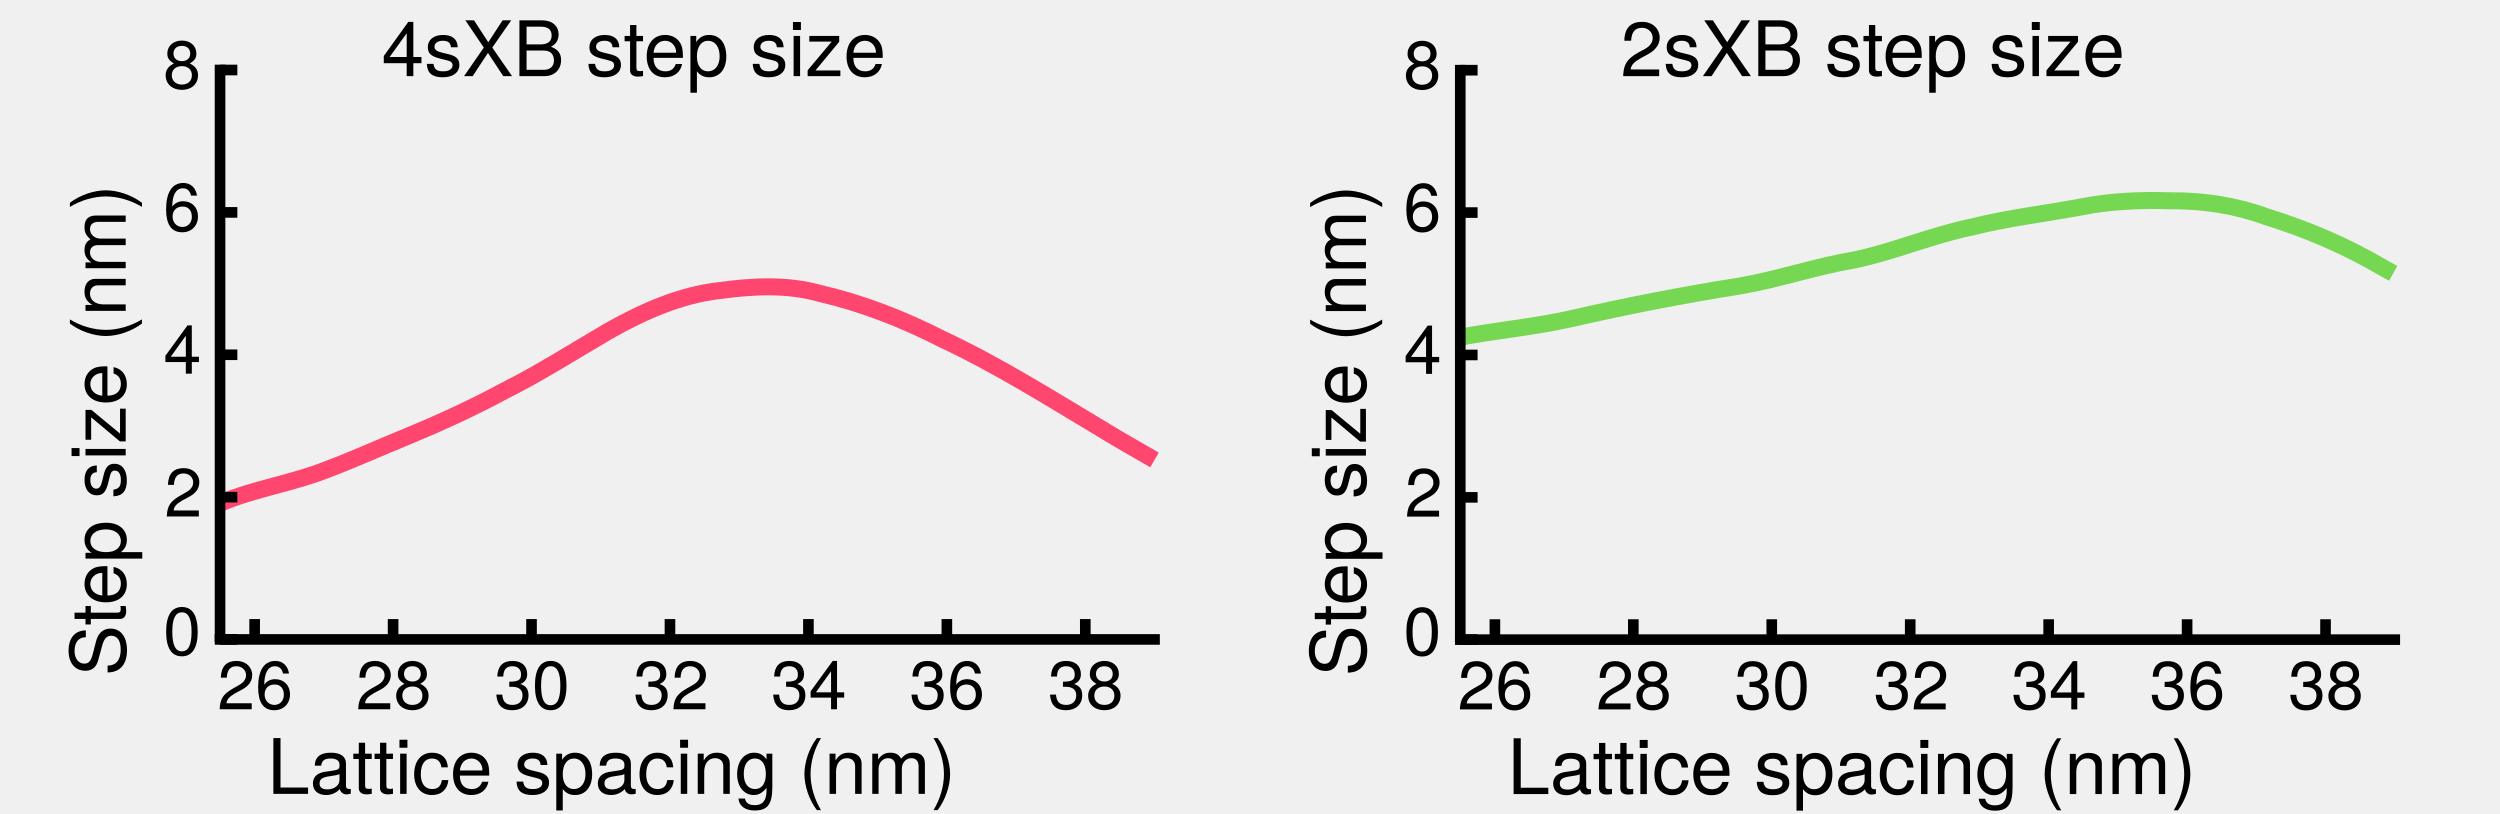
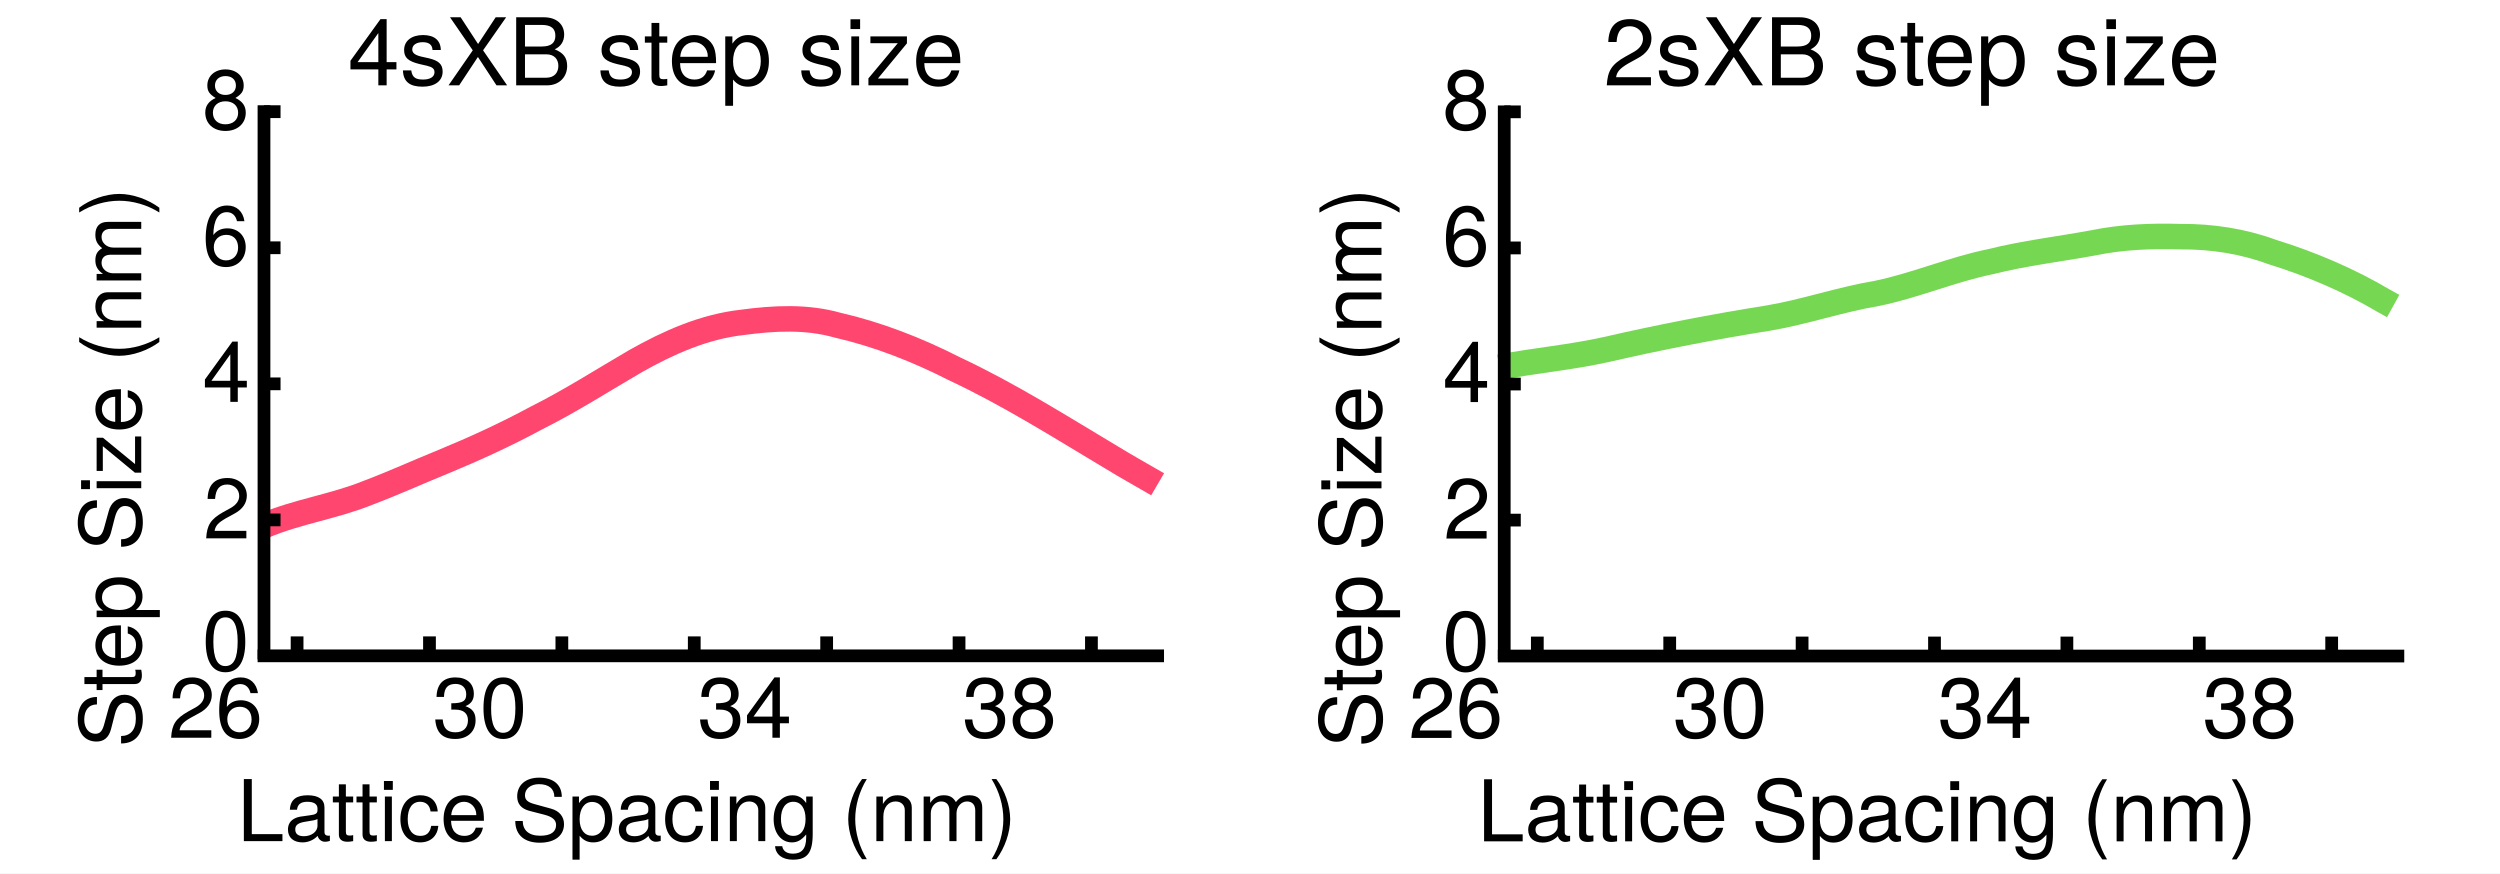
- <svg xmlns="http://www.w3.org/2000/svg" xmlns:xlink="http://www.w3.org/1999/xlink" id="svg3465" width="294.094" height="95.669" xml:space="preserve" version="1.0" style="display:inline">
+ <svg xmlns="http://www.w3.org/2000/svg" xmlns:xlink="http://www.w3.org/1999/xlink" id="svg3465" width="294.094" height="102.756" xml:space="preserve" version="1.0" style="display:inline">
  <defs id="defs3468" />
-   <g id="g3474" transform="matrix(1.25,0,0,-1.25,0,230.6692)" style="display:inline">
-     <path style="fill:none;stroke:#ff466f;stroke-width:1.6;stroke-linecap:butt;stroke-linejoin:round;stroke-miterlimit:10;stroke-opacity:1;stroke-dasharray:none" d="m 20.708,137.173 c 3.301,1.4 6.892,1.888 10.212,3.232 2.49,0.937 4.912,2.046 7.377,3.046 3.138,1.296 6.225,2.71 9.212,4.325 3.359,1.682 6.522,3.715 9.764,5.604 3.261,1.843 6.766,3.405 10.525,3.819 3.096,0.419 6.299,0.585 9.34,-0.274 4.002,-0.921 7.851,-2.43 11.505,-4.293 5.363,-2.509 10.369,-5.686 15.443,-8.718 1.499,-0.925 3.046,-1.771 4.566,-2.662" id="path3488" />
-     <text transform="scale(1,-1)" id="text3626" x="64.658" y="-177.37" style="font-size:7.2px;font-style:normal;font-variant:normal;font-weight:normal;font-stretch:normal;text-align:center;text-anchor:middle;font-family:Helvetica Neue;-inkscape-font-specification:Helvetica Neue">
-       <tspan style="font-size:7.2px;font-style:normal;font-variant:normal;font-weight:normal;font-stretch:normal;text-align:center;writing-mode:lr-tb;text-anchor:middle;fill:#000000;fill-opacity:1;fill-rule:nonzero;stroke:none;font-family:Helvetica Neue;-inkscape-font-specification:Helvetica Neue" x="64.658" y="-177.37" id="tspan3628">4sXB step size</tspan>
+   <g id="layer1" transform="translate(0,7.086393)" style="display:inline">
+     <rect style="opacity:0.99;fill:#ffffff;fill-opacity:1;stroke:none" id="rect3034" width="294.094" height="102.756" x="0" y="-7.087" />
+   </g>
+   <g id="g3474" transform="matrix(1.25,0,0,-1.25,0,237.7556)" style="display:inline">
+     <path style="fill:none;stroke:#ff466f;stroke-width:2.4;stroke-linecap:butt;stroke-linejoin:round;stroke-miterlimit:10;stroke-opacity:1;stroke-dasharray:none" d="m 24.844,140.729 c 3.156,1.338 6.591,1.804 9.765,3.089 2.381,0.895 4.698,1.956 7.055,2.911 3.001,1.238 5.953,2.59 8.81,4.133 3.212,1.607 6.237,3.55 9.337,5.356 3.119,1.761 6.47,3.254 10.065,3.65 2.961,0.401 6.024,0.559 8.932,-0.261 3.828,-0.88 7.508,-2.323 11.003,-4.103 5.128,-2.398 9.916,-5.434 14.768,-8.332 1.434,-0.884 2.913,-1.693 4.366,-2.544" id="path3488" />
+     <text transform="scale(1,-1)" id="text3626" x="67.858" y="-182.17" style="font-size:8.8px;font-style:normal;font-variant:normal;font-weight:normal;font-stretch:normal;text-align:center;text-anchor:middle;font-family:Helvetica Neue;-inkscape-font-specification:Helvetica Neue">
+       <tspan style="font-size:8.8px;font-style:normal;font-variant:normal;font-weight:normal;font-stretch:normal;text-align:center;writing-mode:lr-tb;text-anchor:middle;fill:#000000;fill-opacity:1;fill-rule:nonzero;stroke:none;font-family:Helvetica Neue;-inkscape-font-specification:Helvetica Neue" x="67.858" y="-182.17" id="tspan3628">4sXB step size</tspan>
    </text>
-     <path style="fill:none;stroke:#76d753;stroke-width:1.6;stroke-linecap:butt;stroke-linejoin:round;stroke-miterlimit:10;stroke-opacity:1;stroke-dasharray:none" d="m 137.28,152.777 c 3.485,0.669 7.03,0.974 10.498,1.747 5.287,1.215 10.618,2.251 15.976,3.101 3.597,0.611 7.058,1.825 10.658,2.426 3.804,0.783 7.391,2.351 11.196,3.129 3.338,0.84 6.765,1.233 10.145,1.86 2.805,0.574 5.673,0.686 8.527,0.601 3.07,0.022 6.147,-0.442 9.032,-1.51 3.839,-1.189 7.555,-2.776 11.015,-4.827 0.299,-0.165 0.598,-0.331 0.896,-0.496" id="path3640" />
-     <text transform="scale(1,-1)" id="text3778" x="181.245" y="-177.37" style="font-size:7.2px;font-style:normal;font-variant:normal;font-weight:normal;font-stretch:normal;text-align:center;text-anchor:middle;font-family:Helvetica Neue;-inkscape-font-specification:Helvetica Neue">
-       <tspan style="font-size:7.2px;font-style:normal;font-variant:normal;font-weight:normal;font-stretch:normal;text-align:center;writing-mode:lr-tb;text-anchor:middle;fill:#000000;fill-opacity:1;fill-rule:nonzero;stroke:none;font-family:Helvetica Neue;-inkscape-font-specification:Helvetica Neue" x="181.245" y="-177.37" id="tspan3780">2sXB step size</tspan>
+     <path style="fill:none;stroke:#76d753;stroke-width:2.4;stroke-linecap:butt;stroke-linejoin:round;stroke-miterlimit:10;stroke-opacity:1;stroke-dasharray:none" d="m 141.123,155.641 c 3.333,0.64 6.723,0.931 10.039,1.67 5.056,1.161 10.154,2.151 15.278,2.963 3.44,0.584 6.749,1.744 10.192,2.318 3.638,0.749 7.068,2.247 10.707,2.99 3.192,0.803 6.469,1.178 9.702,1.777 2.682,0.548 5.425,0.655 8.155,0.574 2.936,0.021 5.879,-0.422 8.637,-1.443 3.671,-1.136 7.224,-2.653 10.534,-4.612 0.286,-0.158 0.571,-0.316 0.857,-0.474" id="path3640" />
+     <text transform="scale(1,-1)" id="text3778" x="186.045" y="-182.17" style="font-size:8.8px;font-style:normal;font-variant:normal;font-weight:normal;font-stretch:normal;text-align:center;text-anchor:middle;font-family:Helvetica Neue;-inkscape-font-specification:Helvetica Neue">
+       <tspan style="font-size:8.8px;font-style:normal;font-variant:normal;font-weight:normal;font-stretch:normal;text-align:center;writing-mode:lr-tb;text-anchor:middle;fill:#000000;fill-opacity:1;fill-rule:nonzero;stroke:none;font-family:Helvetica Neue;-inkscape-font-specification:Helvetica Neue" x="186.045" y="-182.17" id="tspan3780">2sXB step size</tspan>
    </text>
-     <g id="g2937" transform="translate(0,0.3199862)">
-       <path id="path3490" style="fill:none;stroke:#000000;stroke-width:1;stroke-linecap:butt;stroke-linejoin:round;stroke-miterlimit:10;stroke-opacity:1;stroke-dasharray:none" d="m 23.965,124.325 0,1.629" />
-       <text style="font-size:6.4px;font-style:normal;font-variant:normal;font-weight:normal;font-stretch:normal;font-family:Helvetica Neue;-inkscape-font-specification:Helvetica Neue" y="-117.47" x="20.452" id="text3494" transform="scale(1,-1)">
-         <tspan id="tspan3496" y="-117.47" x="20.452" style="font-size:6.4px;font-style:normal;font-variant:normal;font-weight:normal;font-stretch:normal;writing-mode:lr-tb;fill:#000000;fill-opacity:1;fill-rule:nonzero;stroke:none;font-family:Helvetica Neue;-inkscape-font-specification:Helvetica Neue">26</tspan>
+     <g id="g2937" transform="matrix(0.9563068,0,0,0.9556557,5.040758,9.944643)">
+       <path id="path3490" style="fill:none;stroke:#000000;stroke-width:1.255;stroke-linecap:butt;stroke-linejoin:round;stroke-miterlimit:10;stroke-opacity:1;stroke-dasharray:none" d="m 23.965,124.325 0,1.629" />
+       <text style="font-size:8.368px;font-style:normal;font-variant:normal;font-weight:normal;font-stretch:normal;text-align:center;text-anchor:middle;font-family:Helvetica Neue;-inkscape-font-specification:Helvetica Neue" y="-115.974" x="24.083" id="text3494" transform="scale(1,-1)">
+         <tspan id="tspan3496" y="-115.974" x="24.083" style="font-size:8.368px;font-style:normal;font-variant:normal;font-weight:normal;font-stretch:normal;text-align:center;writing-mode:lr-tb;text-anchor:middle;fill:#000000;fill-opacity:1;fill-rule:nonzero;stroke:none;font-family:Helvetica Neue;-inkscape-font-specification:Helvetica Neue">26</tspan>
      </text>
-       <path id="path3498" style="fill:none;stroke:#000000;stroke-width:1;stroke-linecap:butt;stroke-linejoin:round;stroke-miterlimit:10;stroke-opacity:1;stroke-dasharray:none" d="m 36.994,124.325 0,1.629" />
-       <text style="font-size:6.4px;font-style:normal;font-variant:normal;font-weight:normal;font-stretch:normal;font-family:Helvetica Neue;-inkscape-font-specification:Helvetica Neue" y="-117.47" x="33.491" id="text3502" transform="scale(1,-1)">
-         <tspan id="tspan3504" y="-117.47" x="33.491" style="font-size:6.4px;font-style:normal;font-variant:normal;font-weight:normal;font-stretch:normal;writing-mode:lr-tb;fill:#000000;fill-opacity:1;fill-rule:nonzero;stroke:none;font-family:Helvetica Neue;-inkscape-font-specification:Helvetica Neue">28</tspan>
+       <path id="path3498" style="fill:none;stroke:#000000;stroke-width:1.255;stroke-linecap:butt;stroke-linejoin:round;stroke-miterlimit:10;stroke-opacity:1;stroke-dasharray:none" d="m 36.994,124.325 0,1.629" />
+       <path id="path3506" style="fill:none;stroke:#000000;stroke-width:1.255;stroke-linecap:butt;stroke-linejoin:round;stroke-miterlimit:10;stroke-opacity:1;stroke-dasharray:none" d="m 50.022,124.325 0,1.629" />
+       <text style="font-size:8.368px;font-style:normal;font-variant:normal;font-weight:normal;font-stretch:normal;text-align:center;text-anchor:middle;font-family:Helvetica Neue;-inkscape-font-specification:Helvetica Neue" y="-115.974" x="50.092" id="text3510" transform="scale(1,-1)">
+         <tspan id="tspan3512" y="-115.974" x="50.092" style="font-size:8.368px;font-style:normal;font-variant:normal;font-weight:normal;font-stretch:normal;text-align:center;writing-mode:lr-tb;text-anchor:middle;fill:#000000;fill-opacity:1;fill-rule:nonzero;stroke:none;font-family:Helvetica Neue;-inkscape-font-specification:Helvetica Neue">30</tspan>
      </text>
-       <path id="path3506" style="fill:none;stroke:#000000;stroke-width:1;stroke-linecap:butt;stroke-linejoin:round;stroke-miterlimit:10;stroke-opacity:1;stroke-dasharray:none" d="m 50.022,124.325 0,1.629" />
-       <text style="font-size:6.4px;font-style:normal;font-variant:normal;font-weight:normal;font-stretch:normal;font-family:Helvetica Neue;-inkscape-font-specification:Helvetica Neue" y="-117.47" x="46.504" id="text3510" transform="scale(1,-1)">
-         <tspan id="tspan3512" y="-117.47" x="46.504" style="font-size:6.4px;font-style:normal;font-variant:normal;font-weight:normal;font-stretch:normal;writing-mode:lr-tb;fill:#000000;fill-opacity:1;fill-rule:nonzero;stroke:none;font-family:Helvetica Neue;-inkscape-font-specification:Helvetica Neue">30</tspan>
+       <path id="path3514" style="fill:none;stroke:#000000;stroke-width:1.255;stroke-linecap:butt;stroke-linejoin:round;stroke-miterlimit:10;stroke-opacity:1;stroke-dasharray:none" d="m 63.051,124.325 0,1.629" />
+       <path id="path3522" style="fill:none;stroke:#000000;stroke-width:1.255;stroke-linecap:butt;stroke-linejoin:round;stroke-miterlimit:10;stroke-opacity:1;stroke-dasharray:none" d="m 76.08,124.325 0,1.629" />
+       <text style="font-size:8.368px;font-style:normal;font-variant:normal;font-weight:normal;font-stretch:normal;text-align:center;text-anchor:middle;font-family:Helvetica Neue;-inkscape-font-specification:Helvetica Neue" y="-115.974" x="76.151" id="text3526" transform="scale(1,-1)">
+         <tspan id="tspan3528" y="-115.974" x="76.151" style="font-size:8.368px;font-style:normal;font-variant:normal;font-weight:normal;font-stretch:normal;text-align:center;writing-mode:lr-tb;text-anchor:middle;fill:#000000;fill-opacity:1;fill-rule:nonzero;stroke:none;font-family:Helvetica Neue;-inkscape-font-specification:Helvetica Neue">34</tspan>
      </text>
-       <path id="path3514" style="fill:none;stroke:#000000;stroke-width:1;stroke-linecap:butt;stroke-linejoin:round;stroke-miterlimit:10;stroke-opacity:1;stroke-dasharray:none" d="m 63.051,124.325 0,1.629" />
-       <text style="font-size:6.4px;font-style:normal;font-variant:normal;font-weight:normal;font-stretch:normal;font-family:Helvetica Neue;-inkscape-font-specification:Helvetica Neue" y="-117.47" x="59.596" id="text3518" transform="scale(1,-1)">
-         <tspan id="tspan3520" y="-117.47" x="59.596" style="font-size:6.4px;font-style:normal;font-variant:normal;font-weight:normal;font-stretch:normal;writing-mode:lr-tb;fill:#000000;fill-opacity:1;fill-rule:nonzero;stroke:none;font-family:Helvetica Neue;-inkscape-font-specification:Helvetica Neue">32</tspan>
+       <path id="path3530" style="fill:none;stroke:#000000;stroke-width:1.255;stroke-linecap:butt;stroke-linejoin:round;stroke-miterlimit:10;stroke-opacity:1;stroke-dasharray:none" d="m 89.109,124.325 0,1.629" />
+       <path id="path3538" style="fill:none;stroke:#000000;stroke-width:1.255;stroke-linecap:butt;stroke-linejoin:round;stroke-miterlimit:10;stroke-opacity:1;stroke-dasharray:none" d="m 102.137,124.325 0,1.629" />
+       <text style="font-size:8.368px;font-style:normal;font-variant:normal;font-weight:normal;font-stretch:normal;text-align:center;text-anchor:middle;font-family:Helvetica Neue;-inkscape-font-specification:Helvetica Neue" y="-115.974" x="102.209" id="text3542" transform="scale(1,-1)">
+         <tspan id="tspan3544" y="-115.974" x="102.209" style="font-size:8.368px;font-style:normal;font-variant:normal;font-weight:normal;font-stretch:normal;text-align:center;writing-mode:lr-tb;text-anchor:middle;fill:#000000;fill-opacity:1;fill-rule:nonzero;stroke:none;font-family:Helvetica Neue;-inkscape-font-specification:Helvetica Neue">38</tspan>
      </text>
-       <path id="path3522" style="fill:none;stroke:#000000;stroke-width:1;stroke-linecap:butt;stroke-linejoin:round;stroke-miterlimit:10;stroke-opacity:1;stroke-dasharray:none" d="m 76.08,124.325 0,1.629" />
-       <text style="font-size:6.4px;font-style:normal;font-variant:normal;font-weight:normal;font-stretch:normal;font-family:Helvetica Neue;-inkscape-font-specification:Helvetica Neue" y="-117.47" x="72.558" id="text3526" transform="scale(1,-1)">
-         <tspan id="tspan3528" y="-117.47" x="72.558" style="font-size:6.4px;font-style:normal;font-variant:normal;font-weight:normal;font-stretch:normal;writing-mode:lr-tb;fill:#000000;fill-opacity:1;fill-rule:nonzero;stroke:none;font-family:Helvetica Neue;-inkscape-font-specification:Helvetica Neue">34</tspan>
+       <text style="font-size:8.368px;font-style:normal;font-variant:normal;font-weight:normal;font-stretch:normal;text-align:center;text-anchor:middle;font-family:Helvetica Neue;-inkscape-font-specification:Helvetica Neue" y="-105.793" x="64.564" id="text3546" transform="scale(1,-1)">
+         <tspan id="tspan3548" y="-105.793" x="64.564" style="font-size:8.368px;font-style:normal;font-variant:normal;font-weight:normal;font-stretch:normal;text-align:center;writing-mode:lr-tb;text-anchor:middle;fill:#000000;fill-opacity:1;fill-rule:nonzero;stroke:none;font-family:Helvetica Neue;-inkscape-font-specification:Helvetica Neue">Lattice Spacing (nm)</tspan>
      </text>
-       <path id="path3530" style="fill:none;stroke:#000000;stroke-width:1;stroke-linecap:butt;stroke-linejoin:round;stroke-miterlimit:10;stroke-opacity:1;stroke-dasharray:none" d="m 89.109,124.325 0,1.629" />
-       <text style="font-size:6.4px;font-style:normal;font-variant:normal;font-weight:normal;font-stretch:normal;font-family:Helvetica Neue;-inkscape-font-specification:Helvetica Neue" y="-117.47" x="85.574" id="text3534" transform="scale(1,-1)">
-         <tspan id="tspan3536" y="-117.47" x="85.574" style="font-size:6.4px;font-style:normal;font-variant:normal;font-weight:normal;font-stretch:normal;writing-mode:lr-tb;fill:#000000;fill-opacity:1;fill-rule:nonzero;stroke:none;font-family:Helvetica Neue;-inkscape-font-specification:Helvetica Neue">36</tspan>
+       <path id="path3558" style="fill:none;stroke:#000000;stroke-width:1.255;stroke-linecap:butt;stroke-linejoin:round;stroke-miterlimit:10;stroke-opacity:1;stroke-dasharray:none" d="m 20.708,137.426 1.629,0" />
+       <text style="font-size:8.368px;font-style:normal;font-variant:normal;font-weight:normal;font-stretch:normal;font-family:Helvetica Neue;-inkscape-font-specification:Helvetica Neue" y="-135.613" x="14.74" id="text3562" transform="scale(1,-1)">
+         <tspan id="tspan3564" y="-135.613" x="14.74" style="font-size:8.368px;font-style:normal;font-variant:normal;font-weight:normal;font-stretch:normal;writing-mode:lr-tb;fill:#000000;fill-opacity:1;fill-rule:nonzero;stroke:none;font-family:Helvetica Neue;-inkscape-font-specification:Helvetica Neue">2</tspan>
      </text>
-       <path id="path3538" style="fill:none;stroke:#000000;stroke-width:1;stroke-linecap:butt;stroke-linejoin:round;stroke-miterlimit:10;stroke-opacity:1;stroke-dasharray:none" d="m 102.137,124.325 0,1.629" />
-       <text style="font-size:6.4px;font-style:normal;font-variant:normal;font-weight:normal;font-stretch:normal;font-family:Helvetica Neue;-inkscape-font-specification:Helvetica Neue" y="-117.47" x="98.612" id="text3542" transform="scale(1,-1)">
-         <tspan id="tspan3544" y="-117.47" x="98.612" style="font-size:6.4px;font-style:normal;font-variant:normal;font-weight:normal;font-stretch:normal;writing-mode:lr-tb;fill:#000000;fill-opacity:1;fill-rule:nonzero;stroke:none;font-family:Helvetica Neue;-inkscape-font-specification:Helvetica Neue">38</tspan>
+       <path id="path3574" style="fill:none;stroke:#000000;stroke-width:1.255;stroke-linecap:butt;stroke-linejoin:round;stroke-miterlimit:10;stroke-opacity:1;stroke-dasharray:none" d="m 20.708,150.827 1.629,0" />
+       <text style="font-size:8.368px;font-style:normal;font-variant:normal;font-weight:normal;font-stretch:normal;font-family:Helvetica Neue;-inkscape-font-specification:Helvetica Neue" y="-149.045" x="14.66" id="text3578" transform="scale(1,-1)">
+         <tspan id="tspan3580" y="-149.045" x="14.66" style="font-size:8.368px;font-style:normal;font-variant:normal;font-weight:normal;font-stretch:normal;writing-mode:lr-tb;fill:#000000;fill-opacity:1;fill-rule:nonzero;stroke:none;font-family:Helvetica Neue;-inkscape-font-specification:Helvetica Neue">4</tspan>
      </text>
-       <text style="font-size:7.2px;font-style:normal;font-variant:normal;font-weight:normal;font-stretch:normal;text-align:center;text-anchor:middle;font-family:Helvetica Neue;-inkscape-font-specification:Helvetica Neue" y="-109.505" x="64.564" id="text3546" transform="scale(1,-1)">
-         <tspan id="tspan3548" y="-109.505" x="64.564" style="font-size:7.2px;font-style:normal;font-variant:normal;font-weight:normal;font-stretch:normal;text-align:center;writing-mode:lr-tb;text-anchor:middle;fill:#000000;fill-opacity:1;fill-rule:nonzero;stroke:none;font-family:Helvetica Neue;-inkscape-font-specification:Helvetica Neue">Lattice spacing (nm)</tspan>
+       <path id="path3590" style="fill:none;stroke:#000000;stroke-width:1.255;stroke-linecap:butt;stroke-linejoin:round;stroke-miterlimit:10;stroke-opacity:1;stroke-dasharray:none" d="m 20.708,164.227 1.629,0" />
+       <text style="font-size:8.368px;font-style:normal;font-variant:normal;font-weight:normal;font-stretch:normal;font-family:Helvetica Neue;-inkscape-font-specification:Helvetica Neue" y="-162.449" x="14.615" id="text3594" transform="scale(1,-1)">
+         <tspan id="tspan3596" y="-162.449" x="14.615" style="font-size:8.368px;font-style:normal;font-variant:normal;font-weight:normal;font-stretch:normal;writing-mode:lr-tb;fill:#000000;fill-opacity:1;fill-rule:nonzero;stroke:none;font-family:Helvetica Neue;-inkscape-font-specification:Helvetica Neue">6</tspan>
      </text>
-       <path id="path3558" style="fill:none;stroke:#000000;stroke-width:1;stroke-linecap:butt;stroke-linejoin:round;stroke-miterlimit:10;stroke-opacity:1;stroke-dasharray:none" d="m 20.708,137.426 1.629,0" />
-       <text style="font-size:6.4px;font-style:normal;font-variant:normal;font-weight:normal;font-stretch:normal;font-family:Helvetica Neue;-inkscape-font-specification:Helvetica Neue" y="-135.613" x="15.476" id="text3562" transform="scale(1,-1)">
-         <tspan id="tspan3564" y="-135.613" x="15.476" style="font-size:6.4px;font-style:normal;font-variant:normal;font-weight:normal;font-stretch:normal;writing-mode:lr-tb;fill:#000000;fill-opacity:1;fill-rule:nonzero;stroke:none;font-family:Helvetica Neue;-inkscape-font-specification:Helvetica Neue">2</tspan>
+       <path id="path3606" style="fill:none;stroke:#000000;stroke-width:1.255;stroke-linecap:butt;stroke-linejoin:round;stroke-miterlimit:10;stroke-opacity:1;stroke-dasharray:none" d="m 20.708,177.628 1.629,0" />
+       <text style="font-size:8.368px;font-style:normal;font-variant:normal;font-weight:normal;font-stretch:normal;font-family:Helvetica Neue;-inkscape-font-specification:Helvetica Neue" y="-175.85" x="14.618" id="text3610" transform="scale(1,-1)">
+         <tspan id="tspan3612" y="-175.85" x="14.618" style="font-size:8.368px;font-style:normal;font-variant:normal;font-weight:normal;font-stretch:normal;writing-mode:lr-tb;fill:#000000;fill-opacity:1;fill-rule:nonzero;stroke:none;font-family:Helvetica Neue;-inkscape-font-specification:Helvetica Neue">8</tspan>
      </text>
-       <path id="path3574" style="fill:none;stroke:#000000;stroke-width:1;stroke-linecap:butt;stroke-linejoin:round;stroke-miterlimit:10;stroke-opacity:1;stroke-dasharray:none" d="m 20.708,150.827 1.629,0" />
-       <text style="font-size:6.4px;font-style:normal;font-variant:normal;font-weight:normal;font-stretch:normal;font-family:Helvetica Neue;-inkscape-font-specification:Helvetica Neue" y="-149.045" x="15.396" id="text3578" transform="scale(1,-1)">
-         <tspan id="tspan3580" y="-149.045" x="15.396" style="font-size:6.4px;font-style:normal;font-variant:normal;font-weight:normal;font-stretch:normal;writing-mode:lr-tb;fill:#000000;fill-opacity:1;fill-rule:nonzero;stroke:none;font-family:Helvetica Neue;-inkscape-font-specification:Helvetica Neue">4</tspan>
+       <text style="font-size:8.368px;font-style:normal;font-variant:normal;font-weight:normal;font-stretch:normal;text-align:center;text-anchor:middle;font-family:Helvetica Neue;-inkscape-font-specification:Helvetica Neue" y="8.63" x="150.731" id="text3614" transform="matrix(0,1,1,0,0,0)">
+         <tspan id="tspan3616" y="8.63" x="150.731" style="font-size:8.368px;font-style:normal;font-variant:normal;font-weight:normal;font-stretch:normal;text-align:center;writing-mode:lr-tb;text-anchor:middle;fill:#000000;fill-opacity:1;fill-rule:nonzero;stroke:none;font-family:Helvetica Neue;-inkscape-font-specification:Helvetica Neue">Step Size (nm)</tspan>
      </text>
-       <path id="path3590" style="fill:none;stroke:#000000;stroke-width:1;stroke-linecap:butt;stroke-linejoin:round;stroke-miterlimit:10;stroke-opacity:1;stroke-dasharray:none" d="m 20.708,164.227 1.629,0" />
-       <text style="font-size:6.4px;font-style:normal;font-variant:normal;font-weight:normal;font-stretch:normal;font-family:Helvetica Neue;-inkscape-font-specification:Helvetica Neue" y="-162.449" x="15.351" id="text3594" transform="scale(1,-1)">
-         <tspan id="tspan3596" y="-162.449" x="15.351" style="font-size:6.4px;font-style:normal;font-variant:normal;font-weight:normal;font-stretch:normal;writing-mode:lr-tb;fill:#000000;fill-opacity:1;fill-rule:nonzero;stroke:none;font-family:Helvetica Neue;-inkscape-font-specification:Helvetica Neue">6</tspan>
-       </text>
-       <path id="path3606" style="fill:none;stroke:#000000;stroke-width:1;stroke-linecap:butt;stroke-linejoin:round;stroke-miterlimit:10;stroke-opacity:1;stroke-dasharray:none" d="m 20.708,177.628 1.629,0" />
-       <text style="font-size:6.4px;font-style:normal;font-variant:normal;font-weight:normal;font-stretch:normal;font-family:Helvetica Neue;-inkscape-font-specification:Helvetica Neue" y="-175.85" x="15.354" id="text3610" transform="scale(1,-1)">
-         <tspan id="tspan3612" y="-175.85" x="15.354" style="font-size:6.4px;font-style:normal;font-variant:normal;font-weight:normal;font-stretch:normal;writing-mode:lr-tb;fill:#000000;fill-opacity:1;fill-rule:nonzero;stroke:none;font-family:Helvetica Neue;-inkscape-font-specification:Helvetica Neue">8</tspan>
-       </text>
-       <text style="font-size:7.2px;font-style:normal;font-variant:normal;font-weight:normal;font-stretch:normal;text-align:center;text-anchor:middle;font-family:Helvetica Neue;-inkscape-font-specification:Helvetica Neue" y="11.83" x="150.731" id="text3614" transform="matrix(0,1,1,0,0,0)">
-         <tspan id="tspan3616" y="11.83" x="150.731" style="font-size:7.2px;font-style:normal;font-variant:normal;font-weight:normal;font-stretch:normal;text-align:center;writing-mode:lr-tb;text-anchor:middle;fill:#000000;fill-opacity:1;fill-rule:nonzero;stroke:none;font-family:Helvetica Neue;-inkscape-font-specification:Helvetica Neue">Step size (nm)</tspan>
-       </text>
-       <path id="path3622" style="fill:none;stroke:#000000;stroke-width:1;stroke-linecap:square;stroke-linejoin:round;stroke-miterlimit:10;stroke-opacity:1;stroke-dasharray:none" d="m 20.708,124.039 87.944,0" />
-       <path id="path3624" style="fill:none;stroke:#000000;stroke-width:1;stroke-linecap:square;stroke-linejoin:round;stroke-miterlimit:10;stroke-opacity:1;stroke-dasharray:none" d="m 20.708,124.325 0,53.303" />
-       <path id="path2929" style="fill:none;stroke:#000000;stroke-width:1;stroke-linecap:butt;stroke-linejoin:round;stroke-miterlimit:10;stroke-opacity:1;stroke-dasharray:none" d="m 20.708,124.041 1.629,0" />
-       <text transform="scale(1,-1)" id="text2933" x="15.354" y="-122.544" style="font-size:6.4px;font-style:normal;font-variant:normal;font-weight:normal;font-stretch:normal;font-family:Helvetica Neue;-inkscape-font-specification:Helvetica Neue">
-         <tspan style="font-size:6.4px;font-style:normal;font-variant:normal;font-weight:normal;font-stretch:normal;writing-mode:lr-tb;fill:#000000;fill-opacity:1;fill-rule:nonzero;stroke:none;font-family:Helvetica Neue;-inkscape-font-specification:Helvetica Neue" x="15.354" y="-122.544" id="tspan2935">0</tspan>
+       <path id="path3622" style="fill:none;stroke:#000000;stroke-width:1.255;stroke-linecap:square;stroke-linejoin:round;stroke-miterlimit:10;stroke-opacity:1;stroke-dasharray:none" d="m 20.708,124.039 87.944,0" />
+       <path id="path3624" style="fill:none;stroke:#000000;stroke-width:1.255;stroke-linecap:square;stroke-linejoin:round;stroke-miterlimit:10;stroke-opacity:1;stroke-dasharray:none" d="m 20.708,124.325 0,53.303" />
+       <path id="path2929" style="fill:none;stroke:#000000;stroke-width:1.046;stroke-linecap:butt;stroke-linejoin:round;stroke-miterlimit:10;stroke-opacity:1;stroke-dasharray:none" d="m 20.708,124.041 1.629,0" />
+       <text transform="scale(1,-1)" id="text2933" x="14.618" y="-122.544" style="font-size:8.368px;font-style:normal;font-variant:normal;font-weight:normal;font-stretch:normal;font-family:Helvetica Neue;-inkscape-font-specification:Helvetica Neue">
+         <tspan style="font-size:8.368px;font-style:normal;font-variant:normal;font-weight:normal;font-stretch:normal;writing-mode:lr-tb;fill:#000000;fill-opacity:1;fill-rule:nonzero;stroke:none;font-family:Helvetica Neue;-inkscape-font-specification:Helvetica Neue" x="14.618" y="-122.544" id="tspan2935">0</tspan>
      </text>
    </g>
-     <use x="0" y="0" xlink:href="#g2937" id="use2981" transform="translate(116.7191,-0.0179562)" width="294.094" height="95.669" />
+     <use x="0" y="0" xlink:href="#g2937" id="use2981" transform="translate(116.7191,-0.017956)" width="294.094" height="95.669" />
  </g>
</svg>
